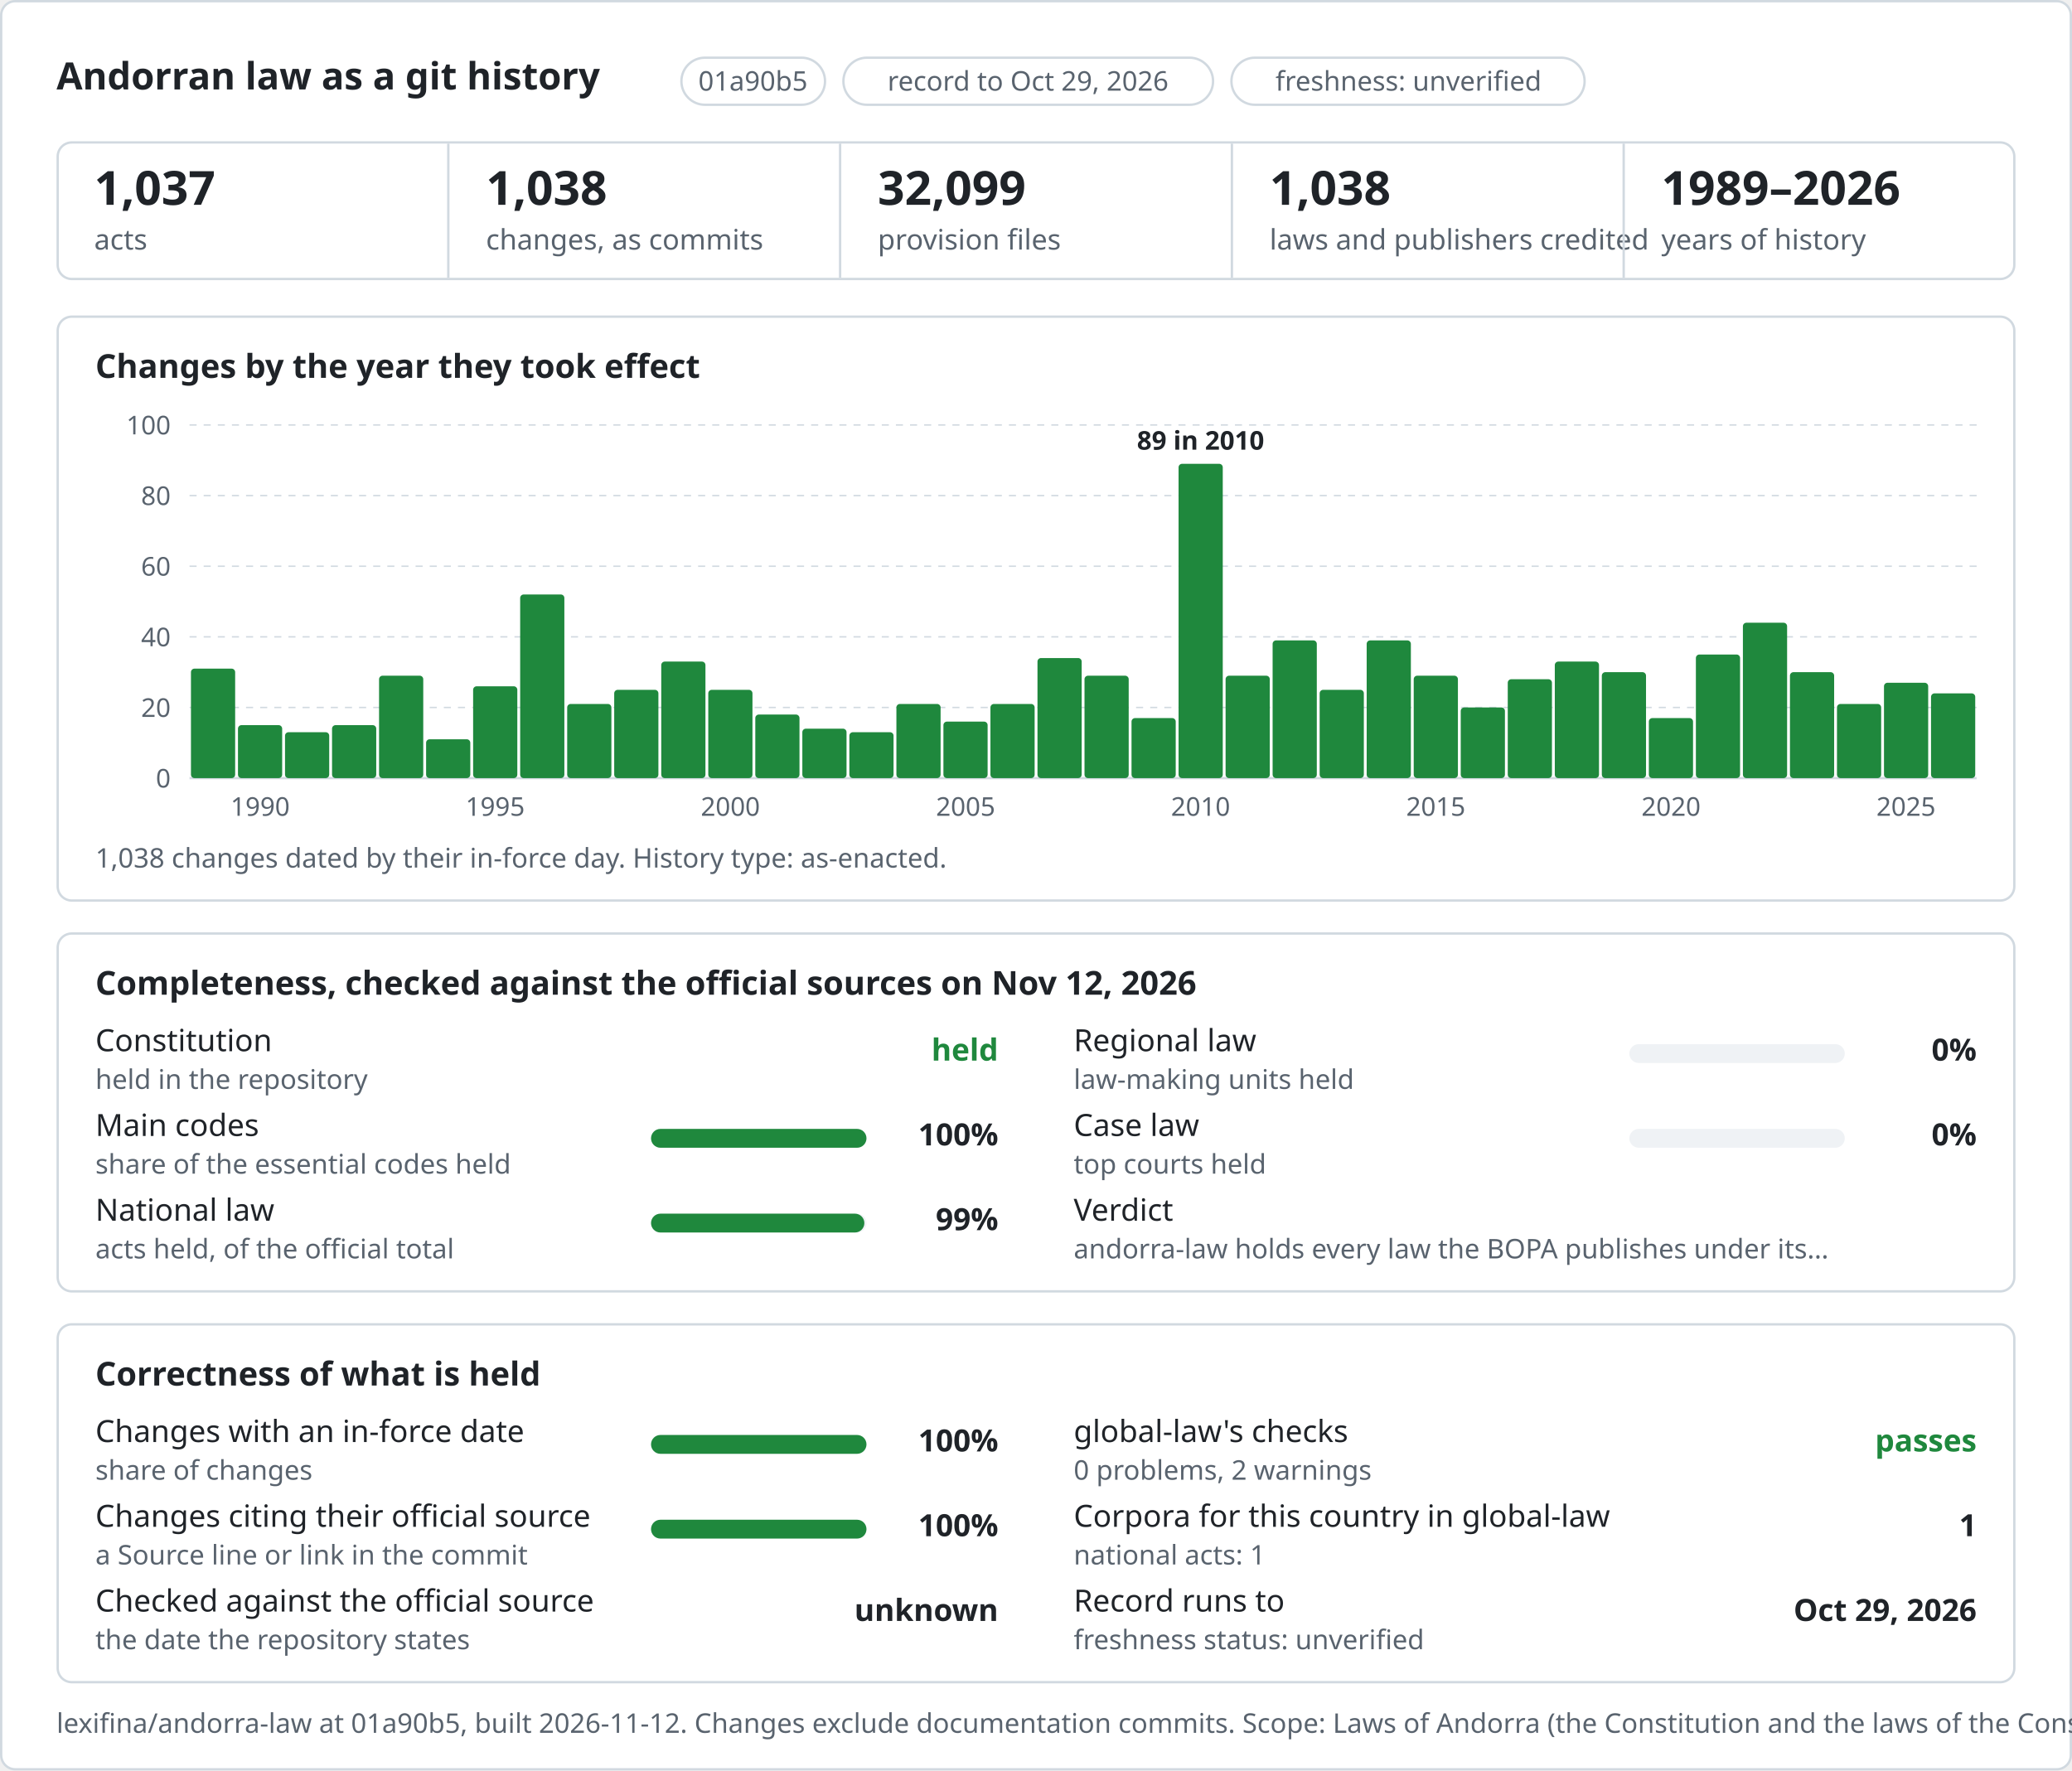
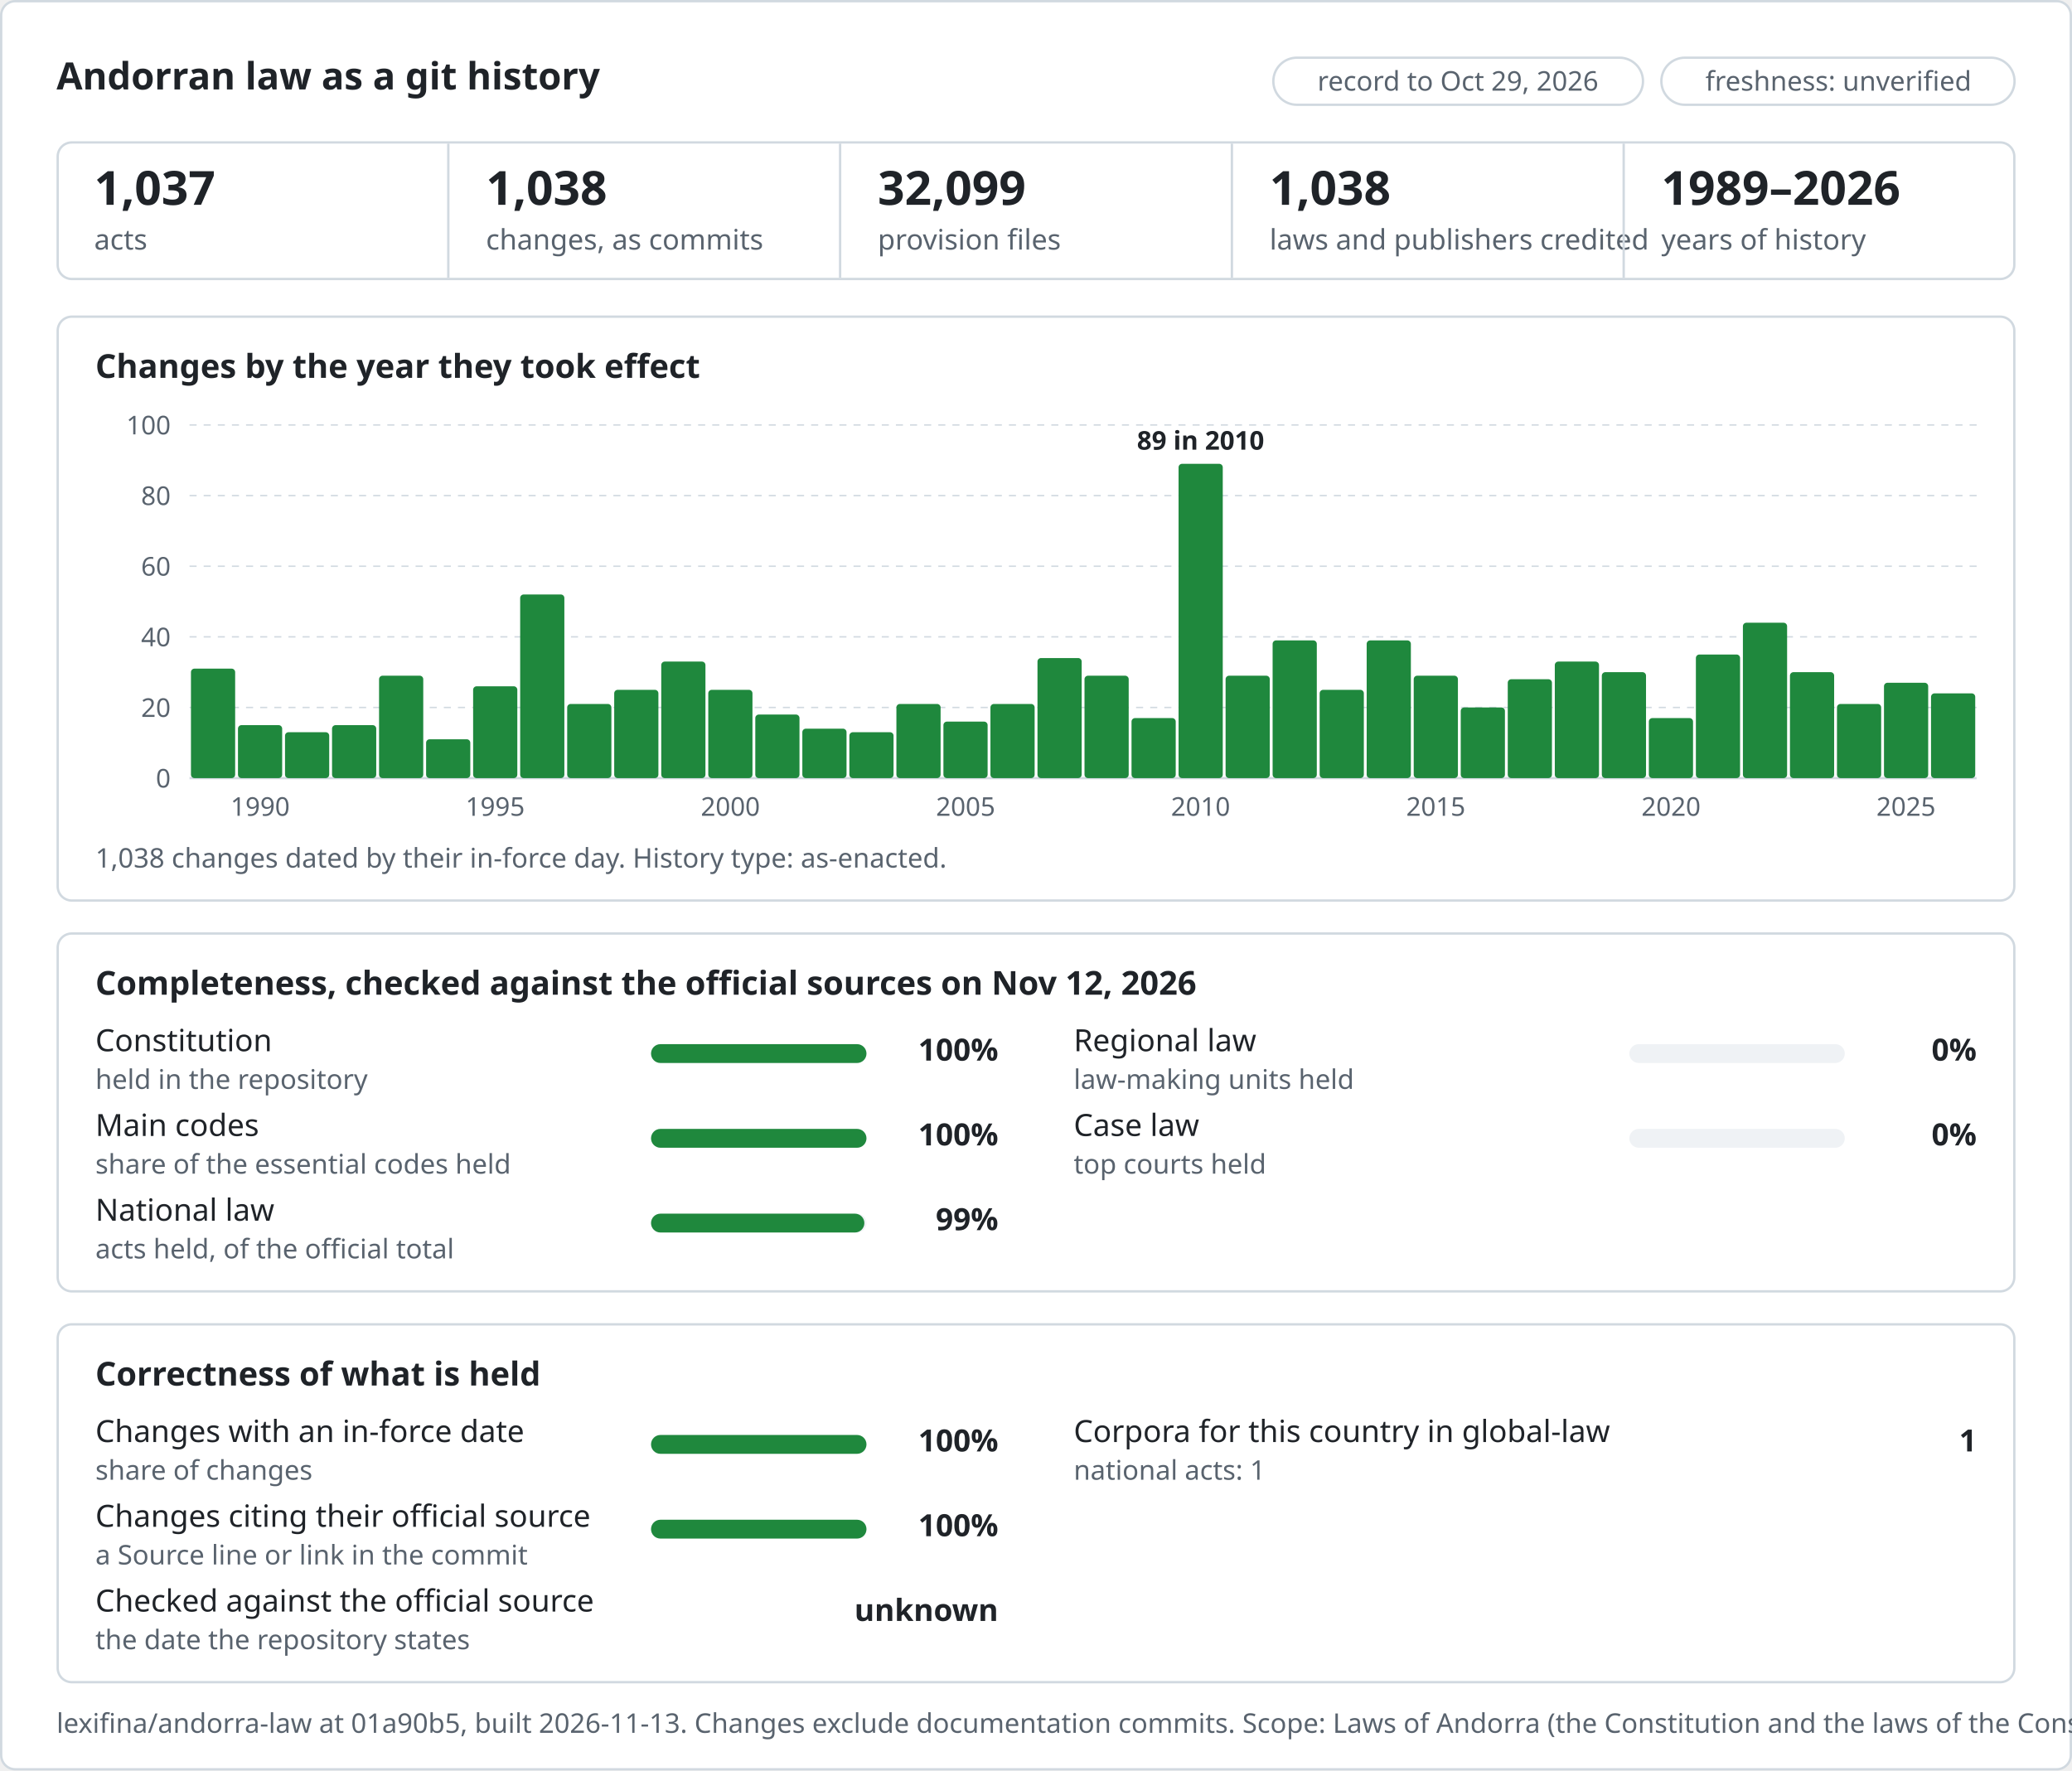
<svg xmlns="http://www.w3.org/2000/svg" width="880" height="752" viewBox="0 0 880 752" font-family="-apple-system,BlinkMacSystemFont,Segoe UI,Noto Sans,Helvetica,Arial,sans-serif">
  <rect x="0.5" y="0.5" width="879" height="751" rx="6" fill="#ffffff" stroke="#d1d9e0" />
  <text x="24" y="38" font-size="16" font-weight="600" fill="#1f2328">Andorran law as a git history</text>
-   <rect x="289.4" y="24.5" width="61" height="20" rx="10" fill="none" stroke="#d1d9e0" />
-   <text x="319.8" y="38.5" font-size="11.5" font-weight="500" text-anchor="middle" fill="#59636e">01a90b5</text>
-   <rect x="358.2" y="24.5" width="157" height="20" rx="10" fill="none" stroke="#d1d9e0" />
-   <text x="436.6" y="38.5" font-size="11.5" font-weight="500" text-anchor="middle" fill="#59636e">record to Oct 29, 2026</text>
-   <rect x="523.0" y="24.5" width="150" height="20" rx="10" fill="none" stroke="#d1d9e0" />
-   <text x="598.2" y="38.5" font-size="11.5" font-weight="500" text-anchor="middle" fill="#59636e">freshness: unverified</text>
+   <rect x="540.8" y="24.5" width="157" height="20" rx="10" fill="none" stroke="#d1d9e0" />
+   <text x="619.2" y="38.5" font-size="11.5" font-weight="500" text-anchor="middle" fill="#59636e">record to Oct 29, 2026</text>
+   <rect x="705.6" y="24.5" width="150" height="20" rx="10" fill="none" stroke="#d1d9e0" />
+   <text x="780.8" y="38.5" font-size="11.5" font-weight="500" text-anchor="middle" fill="#59636e">freshness: unverified</text>
  <rect x="24.5" y="60.5" width="831" height="58" rx="6" fill="#ffffff" stroke="#d1d9e0" />
  <text x="40.0" y="87" font-size="20" font-weight="600" fill="#1f2328">1,037</text>
  <text x="40.0" y="106" font-size="12" fill="#59636e">acts</text>
  <line x1="190.4" y1="61" x2="190.4" y2="118" stroke="#d1d9e0" />
  <text x="206.4" y="87" font-size="20" font-weight="600" fill="#1f2328">1,038</text>
  <text x="206.4" y="106" font-size="12" fill="#59636e">changes, as commits</text>
  <line x1="356.8" y1="61" x2="356.8" y2="118" stroke="#d1d9e0" />
  <text x="372.8" y="87" font-size="20" font-weight="600" fill="#1f2328">32,099</text>
  <text x="372.8" y="106" font-size="12" fill="#59636e">provision files</text>
  <line x1="523.2" y1="61" x2="523.2" y2="118" stroke="#d1d9e0" />
  <text x="539.2" y="87" font-size="20" font-weight="600" fill="#1f2328">1,038</text>
  <text x="539.2" y="106" font-size="12" fill="#59636e">laws and publishers credited</text>
  <line x1="689.6" y1="61" x2="689.6" y2="118" stroke="#d1d9e0" />
  <text x="705.6" y="87" font-size="20" font-weight="600" fill="#1f2328">1989–2026</text>
  <text x="705.6" y="106" font-size="12" fill="#59636e">years of history</text>
  <rect x="24.5" y="134.5" width="831" height="248" rx="6" fill="#ffffff" stroke="#d1d9e0" />
  <text x="40.5" y="160.5" font-size="14" font-weight="600" fill="#1f2328">Changes by the year they took effect</text>
  <line x1="80.5" y1="330.5" x2="839.5" y2="330.5" stroke="#d1d9e0" stroke-width="1" />
  <text x="72.5" y="334.5" font-size="11" text-anchor="end" fill="#59636e">0</text>
  <line x1="80.5" y1="300.5" x2="839.5" y2="300.5" stroke="#d1d9e0" stroke-width="0.6" stroke-dasharray="3 3" />
  <text x="72.5" y="304.5" font-size="11" text-anchor="end" fill="#59636e">20</text>
  <line x1="80.5" y1="270.5" x2="839.5" y2="270.5" stroke="#d1d9e0" stroke-width="0.6" stroke-dasharray="3 3" />
  <text x="72.5" y="274.5" font-size="11" text-anchor="end" fill="#59636e">40</text>
  <line x1="80.5" y1="240.5" x2="839.5" y2="240.5" stroke="#d1d9e0" stroke-width="0.6" stroke-dasharray="3 3" />
  <text x="72.5" y="244.5" font-size="11" text-anchor="end" fill="#59636e">60</text>
  <line x1="80.5" y1="210.5" x2="839.5" y2="210.5" stroke="#d1d9e0" stroke-width="0.6" stroke-dasharray="3 3" />
  <text x="72.5" y="214.5" font-size="11" text-anchor="end" fill="#59636e">80</text>
  <line x1="80.5" y1="180.5" x2="839.5" y2="180.5" stroke="#d1d9e0" stroke-width="0.6" stroke-dasharray="3 3" />
  <text x="72.5" y="184.5" font-size="11" text-anchor="end" fill="#59636e">100</text>
  <rect x="81.10" y="284.0" width="18.77" height="46.5" rx="1.5" fill="#1f883d" />
  <rect x="101.07" y="308.0" width="18.77" height="22.5" rx="1.5" fill="#1f883d" />
  <text x="110.5" y="346.5" font-size="11" text-anchor="middle" fill="#59636e">1990</text>
  <rect x="121.05" y="311.0" width="18.77" height="19.5" rx="1.5" fill="#1f883d" />
  <rect x="141.02" y="308.0" width="18.77" height="22.5" rx="1.5" fill="#1f883d" />
  <rect x="160.99" y="287.0" width="18.77" height="43.5" rx="1.5" fill="#1f883d" />
  <rect x="180.97" y="314.0" width="18.77" height="16.5" rx="1.5" fill="#1f883d" />
  <rect x="200.94" y="291.5" width="18.77" height="39.0" rx="1.5" fill="#1f883d" />
  <text x="210.3" y="346.5" font-size="11" text-anchor="middle" fill="#59636e">1995</text>
  <rect x="220.92" y="252.5" width="18.77" height="78.0" rx="1.5" fill="#1f883d" />
  <rect x="240.89" y="299.0" width="18.77" height="31.5" rx="1.5" fill="#1f883d" />
  <rect x="260.86" y="293.0" width="18.77" height="37.5" rx="1.5" fill="#1f883d" />
  <rect x="280.84" y="281.0" width="18.77" height="49.5" rx="1.5" fill="#1f883d" />
  <rect x="300.81" y="293.0" width="18.77" height="37.5" rx="1.5" fill="#1f883d" />
  <text x="310.2" y="346.5" font-size="11" text-anchor="middle" fill="#59636e">2000</text>
  <rect x="320.78" y="303.5" width="18.77" height="27.0" rx="1.5" fill="#1f883d" />
  <rect x="340.76" y="309.5" width="18.77" height="21.0" rx="1.5" fill="#1f883d" />
  <rect x="360.73" y="311.0" width="18.77" height="19.5" rx="1.5" fill="#1f883d" />
  <rect x="380.71" y="299.0" width="18.77" height="31.5" rx="1.5" fill="#1f883d" />
  <rect x="400.68" y="306.5" width="18.77" height="24.0" rx="1.5" fill="#1f883d" />
  <text x="410.1" y="346.5" font-size="11" text-anchor="middle" fill="#59636e">2005</text>
  <rect x="420.65" y="299.0" width="18.77" height="31.5" rx="1.5" fill="#1f883d" />
  <rect x="440.63" y="279.5" width="18.77" height="51.0" rx="1.5" fill="#1f883d" />
  <rect x="460.60" y="287.0" width="18.77" height="43.5" rx="1.5" fill="#1f883d" />
  <rect x="480.57" y="305.0" width="18.77" height="25.5" rx="1.5" fill="#1f883d" />
  <rect x="500.55" y="197.0" width="18.77" height="133.5" rx="1.5" fill="#1f883d" />
  <text x="509.9" y="346.5" font-size="11" text-anchor="middle" fill="#59636e">2010</text>
  <text x="509.9" y="191.0" font-size="11" font-weight="600" text-anchor="middle" fill="#1f2328">89 in 2010</text>
  <rect x="520.52" y="287.0" width="18.77" height="43.5" rx="1.5" fill="#1f883d" />
  <rect x="540.49" y="272.0" width="18.77" height="58.5" rx="1.5" fill="#1f883d" />
  <rect x="560.47" y="293.0" width="18.77" height="37.5" rx="1.5" fill="#1f883d" />
  <rect x="580.44" y="272.0" width="18.77" height="58.5" rx="1.5" fill="#1f883d" />
  <rect x="600.42" y="287.0" width="18.77" height="43.5" rx="1.5" fill="#1f883d" />
  <text x="609.8" y="346.5" font-size="11" text-anchor="middle" fill="#59636e">2015</text>
  <rect x="620.39" y="300.5" width="18.77" height="30.0" rx="1.5" fill="#1f883d" />
  <rect x="640.36" y="288.5" width="18.77" height="42.0" rx="1.5" fill="#1f883d" />
  <rect x="660.34" y="281.0" width="18.77" height="49.5" rx="1.5" fill="#1f883d" />
  <rect x="680.31" y="285.5" width="18.77" height="45.0" rx="1.5" fill="#1f883d" />
  <rect x="700.28" y="305.0" width="18.77" height="25.5" rx="1.5" fill="#1f883d" />
  <text x="709.7" y="346.5" font-size="11" text-anchor="middle" fill="#59636e">2020</text>
  <rect x="720.26" y="278.0" width="18.77" height="52.5" rx="1.5" fill="#1f883d" />
  <rect x="740.23" y="264.5" width="18.77" height="66.0" rx="1.5" fill="#1f883d" />
  <rect x="760.21" y="285.5" width="18.77" height="45.0" rx="1.5" fill="#1f883d" />
  <rect x="780.18" y="299.0" width="18.77" height="31.5" rx="1.5" fill="#1f883d" />
  <rect x="800.15" y="290.0" width="18.77" height="40.5" rx="1.5" fill="#1f883d" />
  <text x="809.5" y="346.5" font-size="11" text-anchor="middle" fill="#59636e">2025</text>
  <rect x="820.13" y="294.5" width="18.77" height="36.0" rx="1.5" fill="#1f883d" />
  <text x="40.5" y="368.5" font-size="11.5" fill="#59636e">1,038 changes dated by their in-force day. History type: as-enacted.</text>
  <rect x="24.5" y="396.5" width="831" height="152" rx="6" fill="#ffffff" stroke="#d1d9e0" />
  <text x="40.5" y="422.5" font-size="14" font-weight="600" fill="#1f2328">Completeness, checked against the official sources on Nov 12, 2026</text>
  <text x="40.5" y="446.5" font-size="13" fill="#1f2328">Constitution</text>
  <text x="40.5" y="462.5" font-size="11.5" fill="#59636e">held in the repository</text>
-   <text x="424.0" y="450.5" font-size="13" font-weight="600" text-anchor="end" fill="#1f883d">held</text>
+   <g>
+     <rect x="276.5" y="443.5" width="91.5" height="8" rx="4" fill="#eff2f5" />
+     <rect x="276.5" y="443.5" width="91.5" height="8" rx="4" fill="#1f883d" />
+   </g>
+   <text x="424.0" y="450.5" font-size="13" font-weight="600" text-anchor="end" fill="#1f2328">100%</text>
  <text x="40.5" y="482.5" font-size="13" fill="#1f2328">Main codes</text>
  <text x="40.5" y="498.5" font-size="11.5" fill="#59636e">share of the essential codes held</text>
  <g>
    <rect x="276.5" y="479.5" width="91.5" height="8" rx="4" fill="#eff2f5" />
    <rect x="276.5" y="479.5" width="91.5" height="8" rx="4" fill="#1f883d" />
  </g>
  <text x="424.0" y="486.5" font-size="13" font-weight="600" text-anchor="end" fill="#1f2328">100%</text>
  <text x="40.5" y="518.5" font-size="13" fill="#1f2328">National law</text>
  <text x="40.5" y="534.5" font-size="11.5" fill="#59636e">acts held, of the official total</text>
  <g>
    <rect x="276.5" y="515.5" width="91.5" height="8" rx="4" fill="#eff2f5" />
    <rect x="276.5" y="515.5" width="90.6" height="8" rx="4" fill="#1f883d" />
  </g>
  <text x="424.0" y="522.5" font-size="13" font-weight="600" text-anchor="end" fill="#1f2328">99%</text>
  <text x="456.0" y="446.5" font-size="13" fill="#1f2328">Regional law</text>
  <text x="456.0" y="462.5" font-size="11.5" fill="#59636e">law-making units held</text>
  <g>
    <rect x="692.0" y="443.5" width="91.5" height="8" rx="4" fill="#eff2f5" />
  </g>
  <text x="839.5" y="450.5" font-size="13" font-weight="600" text-anchor="end" fill="#1f2328">0%</text>
  <text x="456.0" y="482.5" font-size="13" fill="#1f2328">Case law</text>
  <text x="456.0" y="498.5" font-size="11.5" fill="#59636e">top courts held</text>
  <g>
    <rect x="692.0" y="479.5" width="91.5" height="8" rx="4" fill="#eff2f5" />
  </g>
  <text x="839.5" y="486.5" font-size="13" font-weight="600" text-anchor="end" fill="#1f2328">0%</text>
-   <text x="456.0" y="518.5" font-size="13" fill="#1f2328">Verdict</text>
-   <text x="456.0" y="534.5" font-size="11.5" fill="#59636e">andorra-law holds every law the BOPA publishes under its…</text>
-   <text x="839.5" y="522.5" font-size="13" font-weight="600" text-anchor="end" fill="#59636e" />
  <rect x="24.5" y="562.5" width="831" height="152" rx="6" fill="#ffffff" stroke="#d1d9e0" />
  <text x="40.5" y="588.5" font-size="14" font-weight="600" fill="#1f2328">Correctness of what is held</text>
  <text x="40.5" y="612.5" font-size="13" fill="#1f2328">Changes with an in-force date</text>
  <text x="40.5" y="628.5" font-size="11.5" fill="#59636e">share of changes</text>
  <g>
    <rect x="276.5" y="609.5" width="91.5" height="8" rx="4" fill="#eff2f5" />
    <rect x="276.5" y="609.5" width="91.5" height="8" rx="4" fill="#1f883d" />
  </g>
  <text x="424.0" y="616.5" font-size="13" font-weight="600" text-anchor="end" fill="#1f2328">100%</text>
  <text x="40.5" y="648.5" font-size="13" fill="#1f2328">Changes citing their official source</text>
  <text x="40.5" y="664.5" font-size="11.5" fill="#59636e">a Source line or link in the commit</text>
  <g>
    <rect x="276.5" y="645.5" width="91.5" height="8" rx="4" fill="#eff2f5" />
    <rect x="276.5" y="645.5" width="91.5" height="8" rx="4" fill="#1f883d" />
  </g>
  <text x="424.0" y="652.5" font-size="13" font-weight="600" text-anchor="end" fill="#1f2328">100%</text>
  <text x="40.5" y="684.5" font-size="13" fill="#1f2328">Checked against the official source</text>
  <text x="40.5" y="700.5" font-size="11.5" fill="#59636e">the date the repository states</text>
  <text x="424.0" y="688.5" font-size="13" font-weight="600" text-anchor="end" fill="#1f2328">unknown</text>
-   <text x="456.0" y="612.5" font-size="13" fill="#1f2328">global-law's checks</text>
-   <text x="456.0" y="628.5" font-size="11.5" fill="#59636e">0 problems, 2 warnings</text>
-   <text x="839.5" y="616.5" font-size="13" font-weight="600" text-anchor="end" fill="#1f883d">passes</text>
-   <text x="456.0" y="648.5" font-size="13" fill="#1f2328">Corpora for this country in global-law</text>
-   <text x="456.0" y="664.5" font-size="11.5" fill="#59636e">national acts: 1</text>
-   <text x="839.5" y="652.5" font-size="13" font-weight="600" text-anchor="end" fill="#1f2328">1</text>
-   <text x="456.0" y="684.5" font-size="13" fill="#1f2328">Record runs to</text>
-   <text x="456.0" y="700.5" font-size="11.5" fill="#59636e">freshness status: unverified</text>
-   <text x="839.5" y="688.5" font-size="13" font-weight="600" text-anchor="end" fill="#1f2328">Oct 29, 2026</text>
-   <text x="24" y="736" font-size="11.5" fill="#59636e">lexifina/andorra-law at 01a90b5, built 2026-11-12. Changes exclude documentation commits. Scope: Laws of Andorra (the Constitution and the laws of the Consell General), as…</text>
+   <text x="456.0" y="612.5" font-size="13" fill="#1f2328">Corpora for this country in global-law</text>
+   <text x="456.0" y="628.5" font-size="11.5" fill="#59636e">national acts: 1</text>
+   <text x="839.5" y="616.5" font-size="13" font-weight="600" text-anchor="end" fill="#1f2328">1</text>
+   <text x="24" y="736" font-size="11.5" fill="#59636e">lexifina/andorra-law at 01a90b5, built 2026-11-13. Changes exclude documentation commits. Scope: Laws of Andorra (the Constitution and the laws of the Consell General), as…</text>
</svg>
